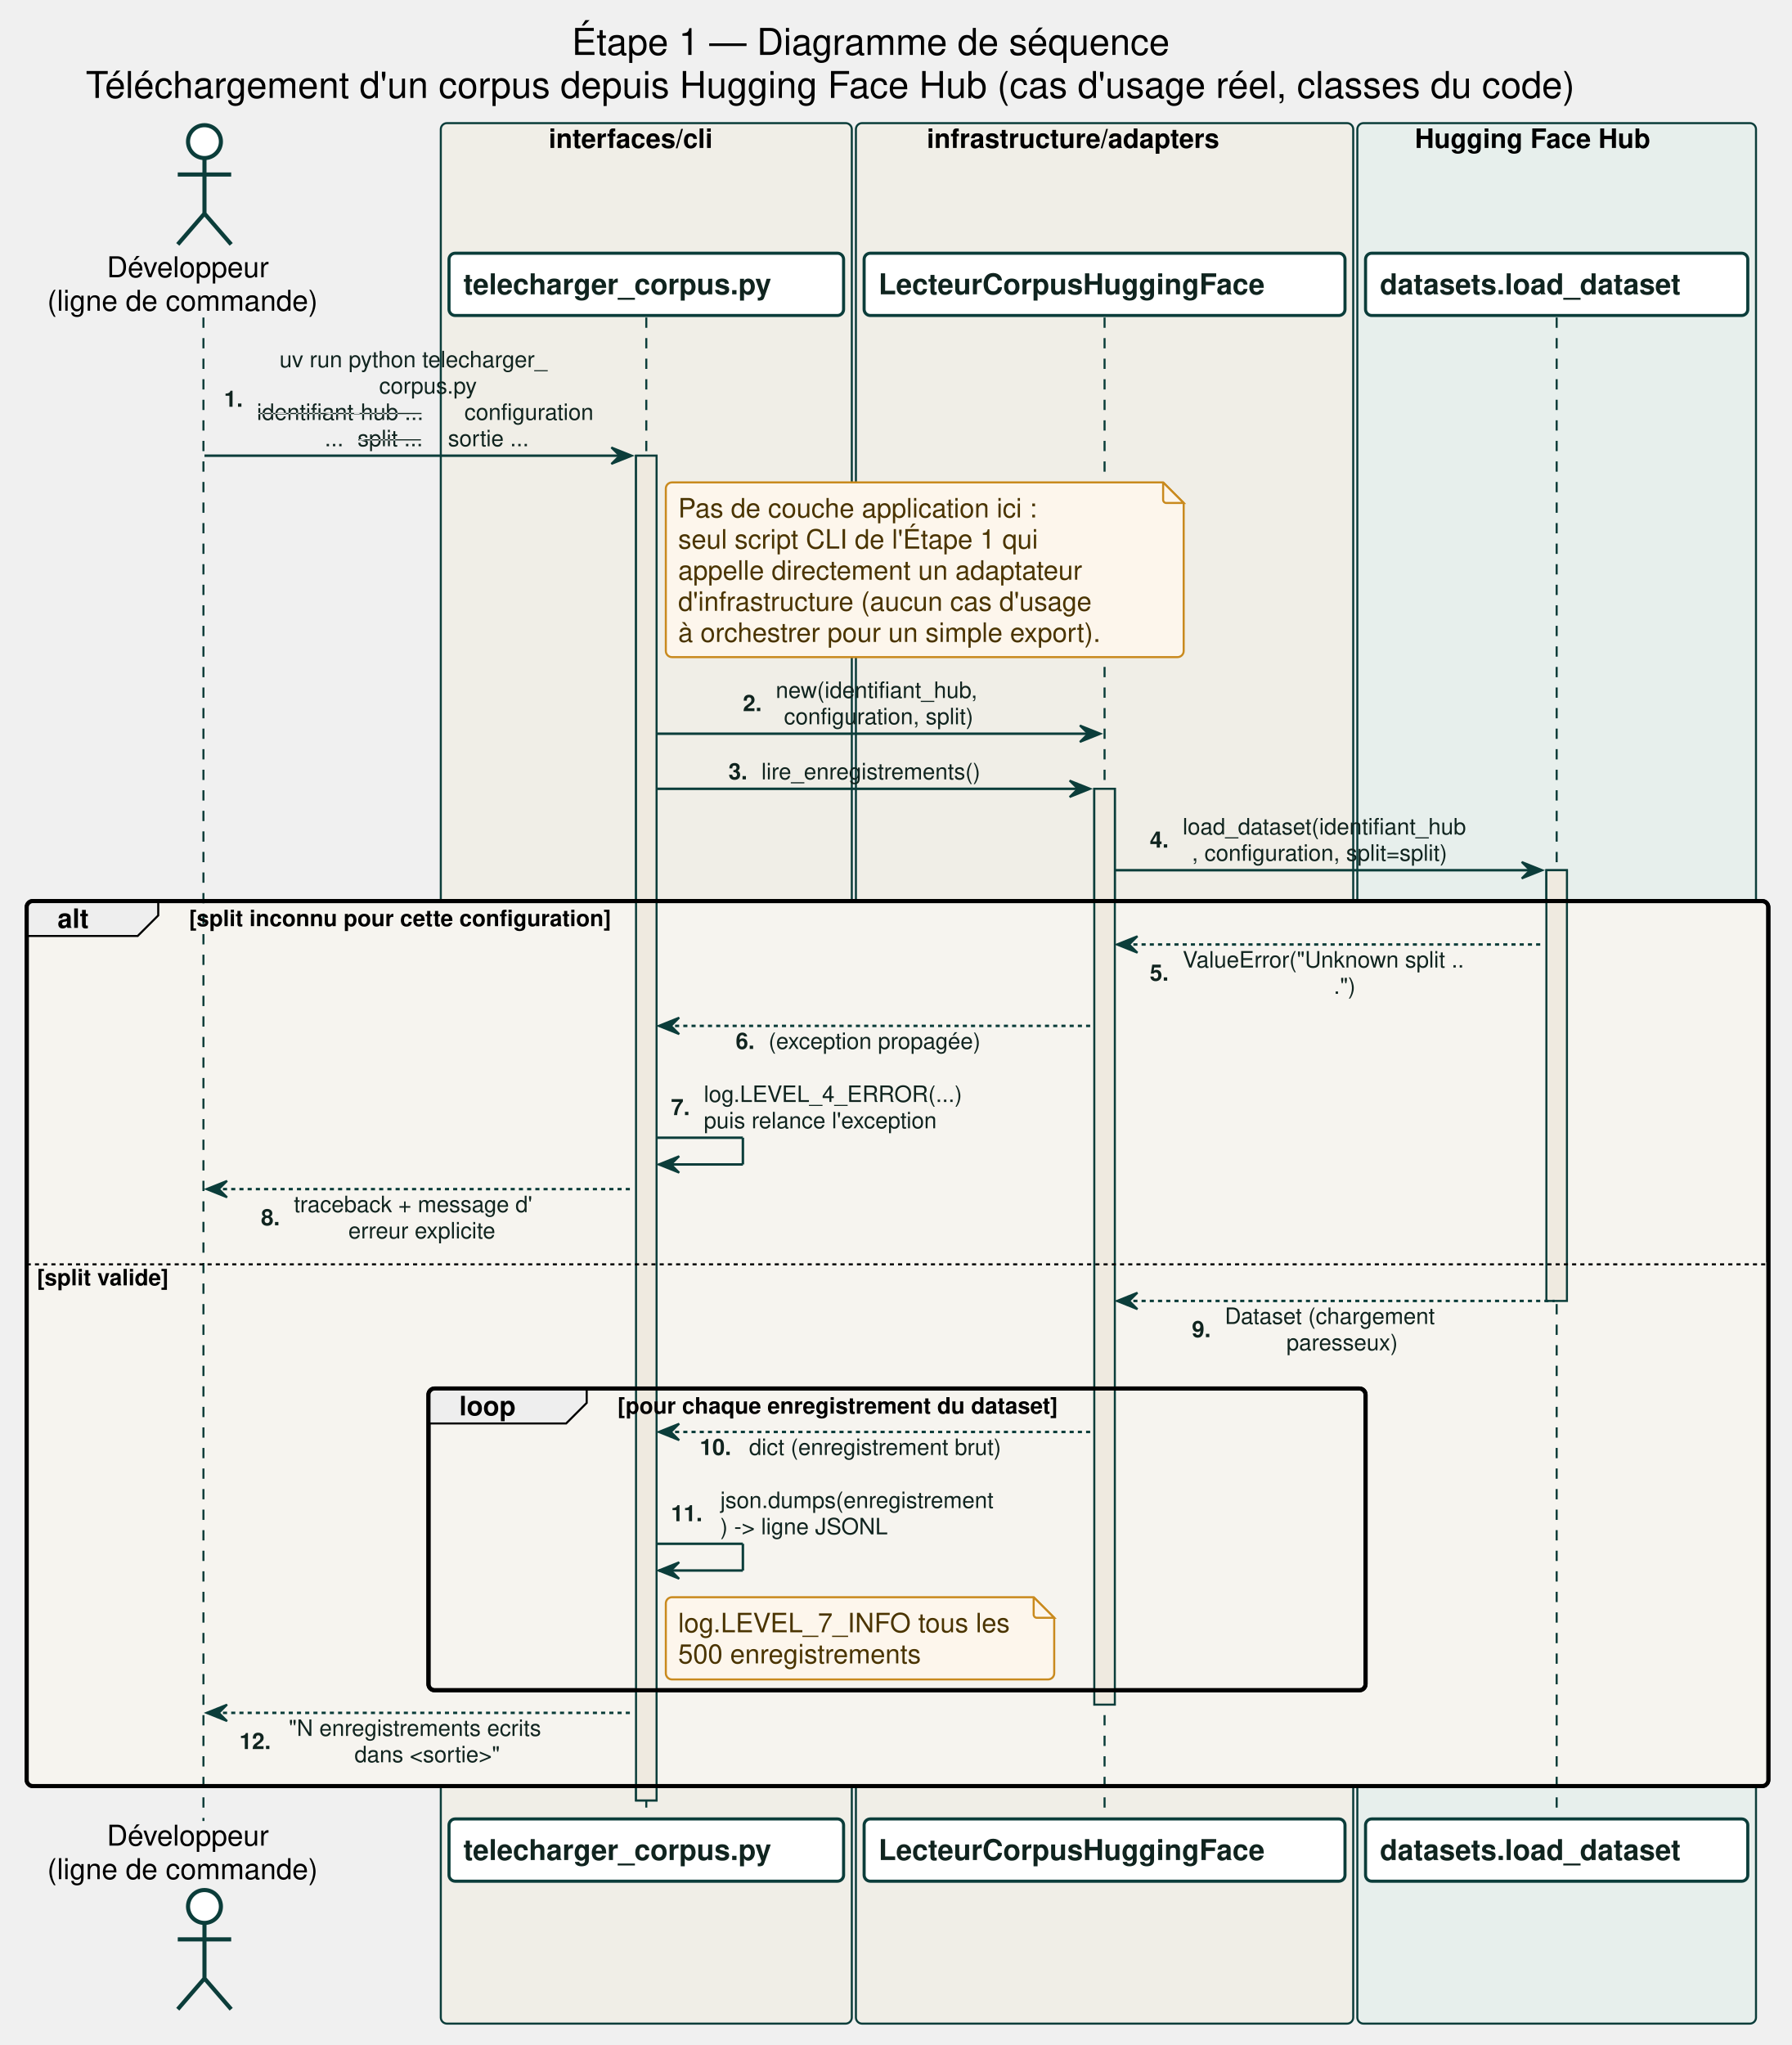
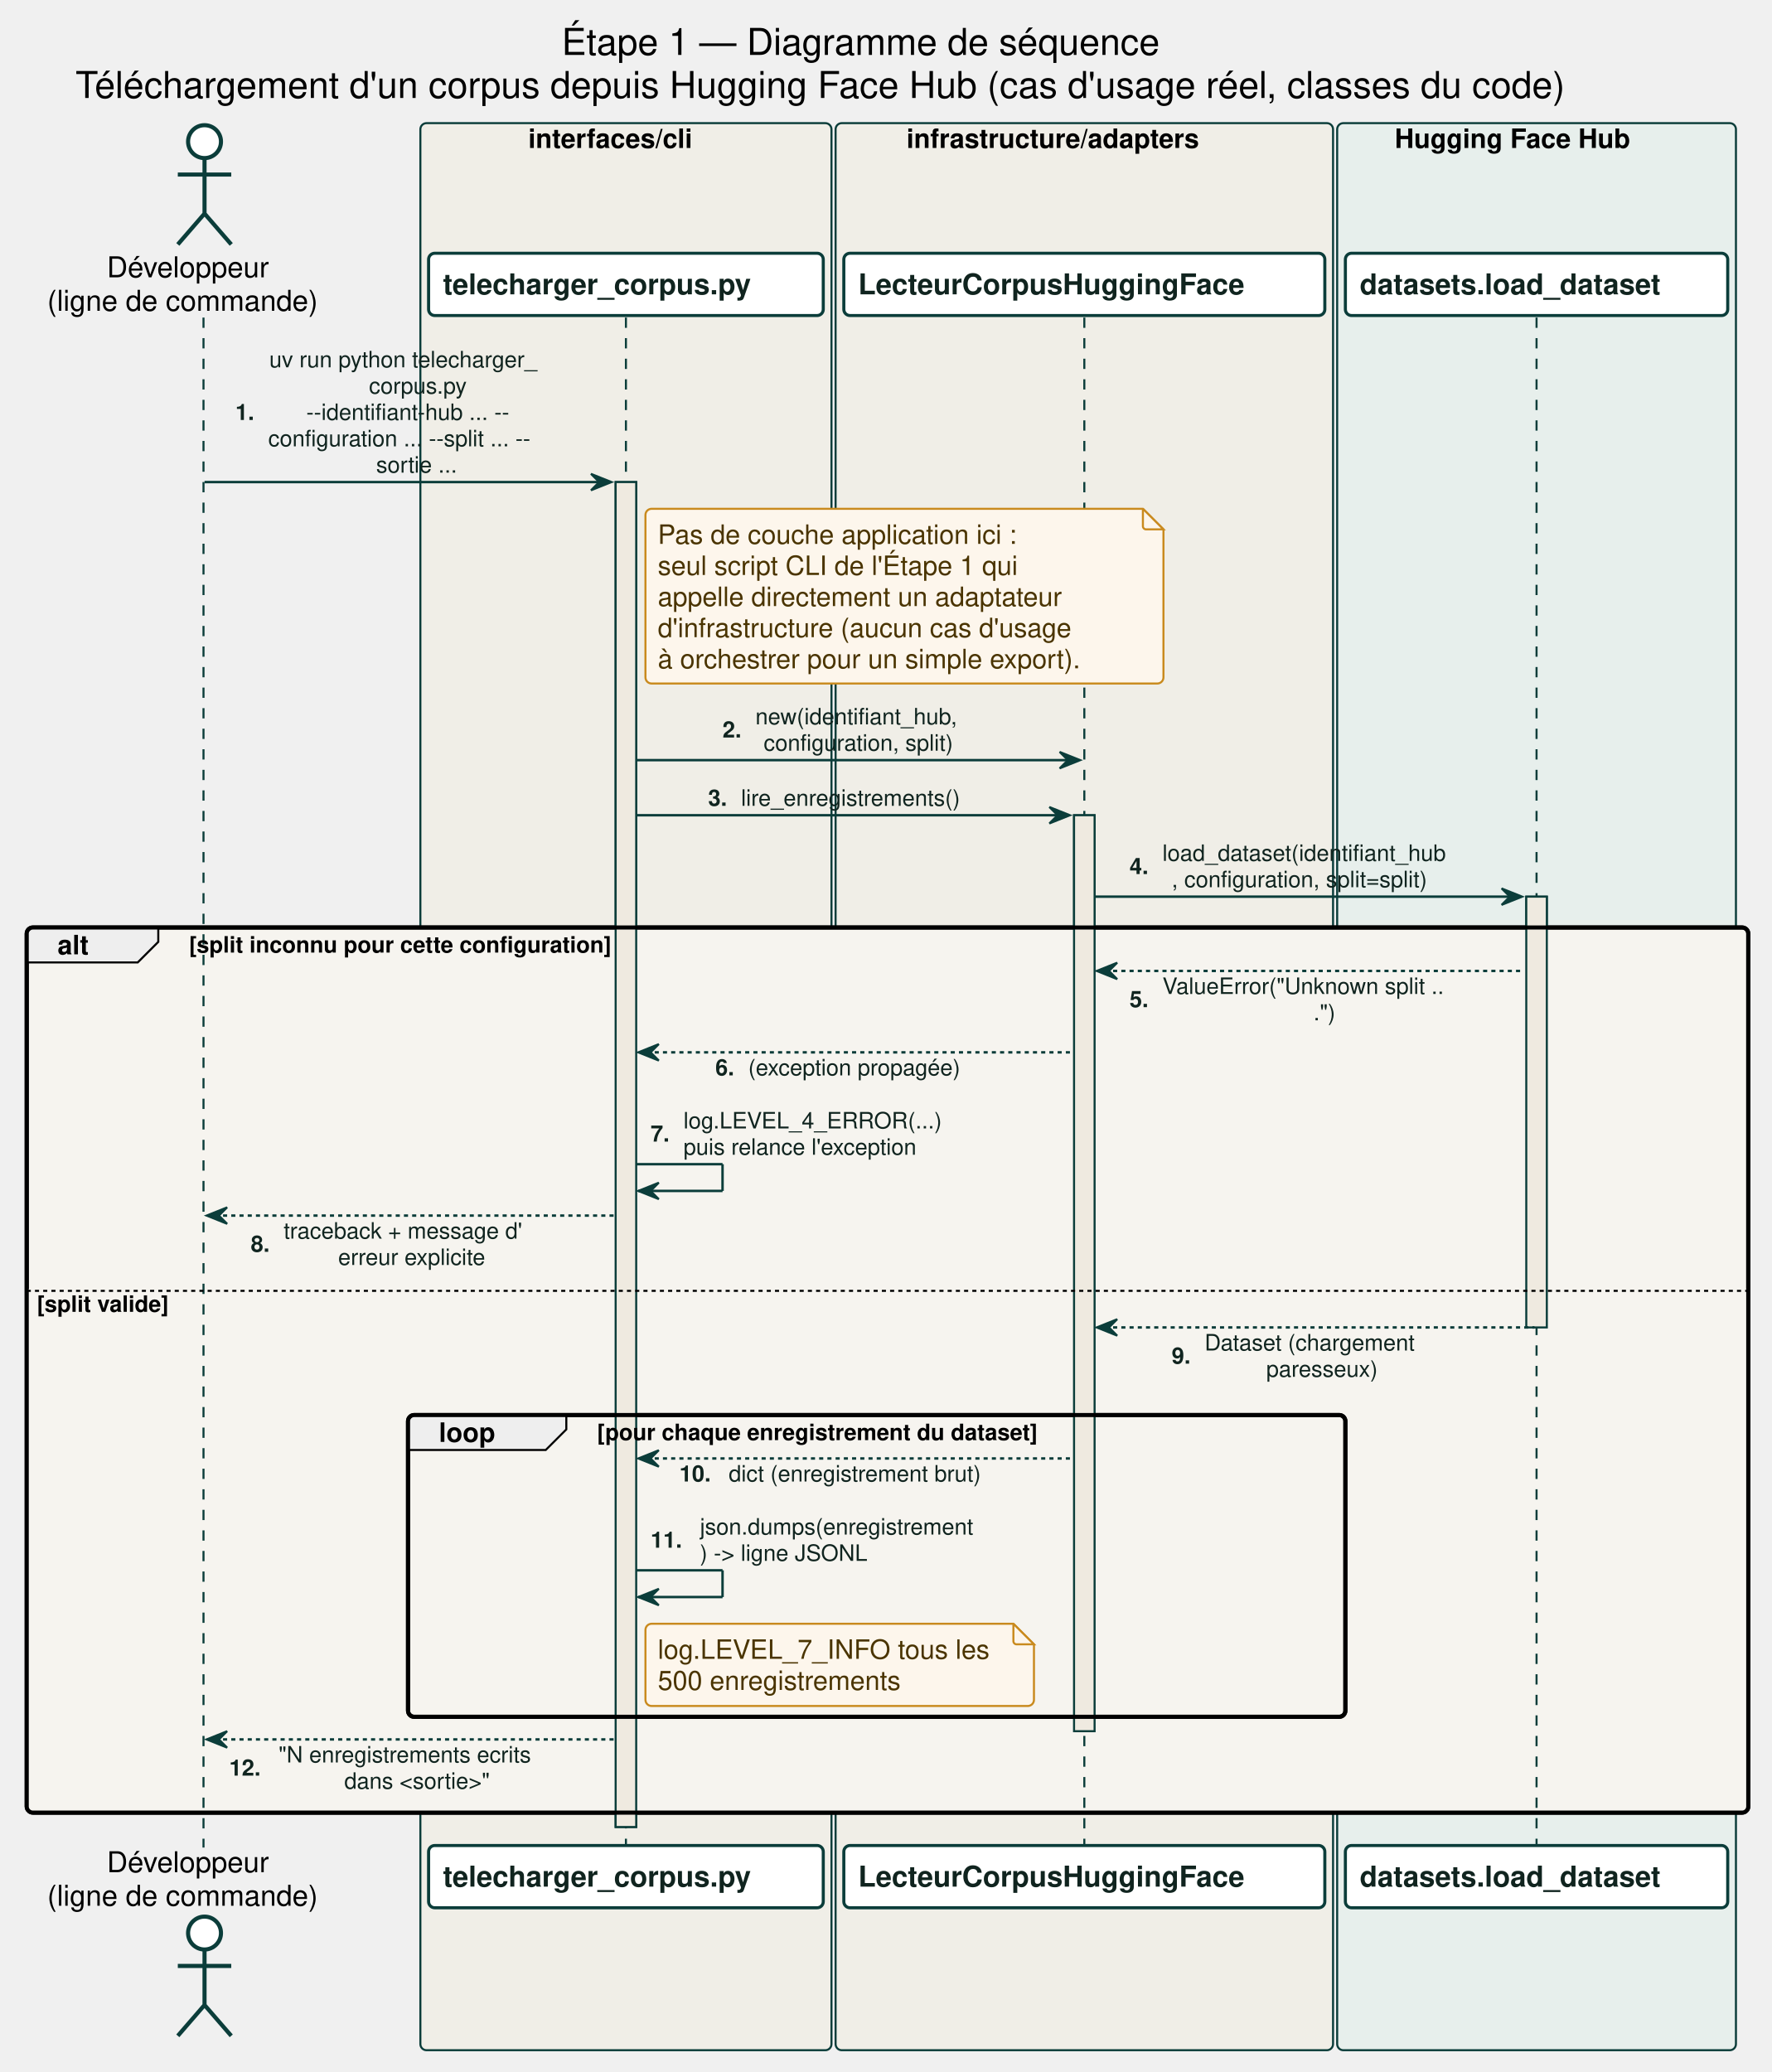
- <svg xmlns="http://www.w3.org/2000/svg" contentScriptType="application/ecmascript" contentStyleType="text/css" height="995px" preserveAspectRatio="none" style="width:872px;height:995px;background:#F6F4EF;" version="1.1" viewBox="0 0 872 995" width="872px" zoomAndPan="magnify">
+ <svg xmlns="http://www.w3.org/2000/svg" contentScriptType="application/ecmascript" contentStyleType="text/css" height="1008px" preserveAspectRatio="none" style="width:862px;height:1008px;background:#F6F4EF;" version="1.1" viewBox="0 0 862 1008" width="862px" zoomAndPan="magnify">
  <defs />
  <g>
-     <text fill="#000000" font-family="Helvetica" font-size="18" lengthAdjust="spacingAndGlyphs" textLength="317" x="278.25" y="26.708">Étape 1 — Diagramme de séquence</text>
-     <text fill="#000000" font-family="Helvetica" font-size="18" lengthAdjust="spacingAndGlyphs" textLength="790" x="41.75" y="47.661">Téléchargement d'un corpus depuis Hugging Face Hub (cas d'usage réel, classes du code)</text>
-     <rect fill="#F0EEE7" height="924.695" rx="3" ry="3" style="stroke: #0B3D3A; stroke-width: 1.0;" width="200" x="214.5" y="59.906" />
-     <text fill="#000000" font-family="Helvetica" font-size="13" font-weight="bold" lengthAdjust="spacingAndGlyphs" textLength="95" x="267" y="71.973">interfaces/cli</text>
-     <rect fill="#F0EEE7" height="924.695" rx="3" ry="3" style="stroke: #0B3D3A; stroke-width: 1.0;" width="242" x="416.5" y="59.906" />
-     <text fill="#000000" font-family="Helvetica" font-size="13" font-weight="bold" lengthAdjust="spacingAndGlyphs" textLength="173" x="451" y="71.973">infrastructure/adapters</text>
-     <rect fill="#E7EFEC" height="924.695" rx="3" ry="3" style="stroke: #0B3D3A; stroke-width: 1.0;" width="194" x="660.5" y="59.906" />
-     <text fill="#000000" font-family="Helvetica" font-size="13" font-weight="bold" lengthAdjust="spacingAndGlyphs" textLength="138" x="688.5" y="71.973">Hugging Face Hub</text>
-     <rect fill="#EFEAE0" height="654.289" style="stroke: #0B3D3A; stroke-width: 1.0;" width="10" x="309.5" y="221.719" />
-     <rect fill="#EFEAE0" height="445.602" style="stroke: #0B3D3A; stroke-width: 1.0;" width="10" x="532.5" y="383.797" />
-     <rect fill="#EFEAE0" height="209.57" style="stroke: #0B3D3A; stroke-width: 1.0;" width="10" x="752.5" y="423.406" />
-     <rect fill="#F6F4EF" height="430.602" rx="3" ry="3" style="stroke: #000000; stroke-width: 2.0;" width="847.5" x="13" y="438.406" />
-     <rect fill="#F6F4EF" height="254.836" style="stroke: none; stroke-width: 1.0;" width="847.5" x="13" y="614.172" />
-     <rect fill="#F6F4EF" height="146.812" rx="3" ry="3" style="stroke: #000000; stroke-width: 2.0;" width="456" x="208.5" y="675.586" />
-     <line style="stroke: #0B3D3A; stroke-width: 1.0; stroke-dasharray: 5.0,5.0;" x1="99" x2="99" y1="154.5" y2="886.008" />
-     <line style="stroke: #0B3D3A; stroke-width: 1.0; stroke-dasharray: 5.0,5.0;" x1="314.5" x2="314.5" y1="154.5" y2="886.008" />
-     <line style="stroke: #0B3D3A; stroke-width: 1.0; stroke-dasharray: 5.0,5.0;" x1="537.5" x2="537.5" y1="154.5" y2="886.008" />
-     <line style="stroke: #0B3D3A; stroke-width: 1.0; stroke-dasharray: 5.0,5.0;" x1="757.5" x2="757.5" y1="154.5" y2="886.008" />
+     <text fill="#000000" font-family="Helvetica" font-size="18" lengthAdjust="spacingAndGlyphs" textLength="317" x="273.25" y="26.708">Étape 1 — Diagramme de séquence</text>
+     <text fill="#000000" font-family="Helvetica" font-size="18" lengthAdjust="spacingAndGlyphs" textLength="790" x="36.75" y="47.661">Téléchargement d'un corpus depuis Hugging Face Hub (cas d'usage réel, classes du code)</text>
+     <rect fill="#F0EEE7" height="937.5" rx="3" ry="3" style="stroke: #0B3D3A; stroke-width: 1.0;" width="200" x="204.5" y="59.906" />
+     <text fill="#000000" font-family="Helvetica" font-size="13" font-weight="bold" lengthAdjust="spacingAndGlyphs" textLength="95" x="257" y="71.973">interfaces/cli</text>
+     <rect fill="#F0EEE7" height="937.5" rx="3" ry="3" style="stroke: #0B3D3A; stroke-width: 1.0;" width="242" x="406.5" y="59.906" />
+     <text fill="#000000" font-family="Helvetica" font-size="13" font-weight="bold" lengthAdjust="spacingAndGlyphs" textLength="173" x="441" y="71.973">infrastructure/adapters</text>
+     <rect fill="#E7EFEC" height="937.5" rx="3" ry="3" style="stroke: #0B3D3A; stroke-width: 1.0;" width="194" x="650.5" y="59.906" />
+     <text fill="#000000" font-family="Helvetica" font-size="13" font-weight="bold" lengthAdjust="spacingAndGlyphs" textLength="138" x="678.5" y="71.973">Hugging Face Hub</text>
+     <rect fill="#EFEAE0" height="654.289" style="stroke: #0B3D3A; stroke-width: 1.0;" width="10" x="299.5" y="234.523" />
+     <rect fill="#EFEAE0" height="445.602" style="stroke: #0B3D3A; stroke-width: 1.0;" width="10" x="522.5" y="396.602" />
+     <rect fill="#EFEAE0" height="209.57" style="stroke: #0B3D3A; stroke-width: 1.0;" width="10" x="742.5" y="436.211" />
+     <rect fill="#F6F4EF" height="430.602" rx="3" ry="3" style="stroke: #000000; stroke-width: 2.0;" width="837.5" x="13" y="451.211" />
+     <rect fill="#F6F4EF" height="254.836" style="stroke: none; stroke-width: 1.0;" width="837.5" x="13" y="626.977" />
+     <rect fill="#F6F4EF" height="146.812" rx="3" ry="3" style="stroke: #000000; stroke-width: 2.0;" width="456" x="198.5" y="688.391" />
+     <line style="stroke: #0B3D3A; stroke-width: 1.0; stroke-dasharray: 5.0,5.0;" x1="99" x2="99" y1="154.5" y2="898.812" />
+     <line style="stroke: #0B3D3A; stroke-width: 1.0; stroke-dasharray: 5.0,5.0;" x1="304.5" x2="304.5" y1="154.5" y2="898.812" />
+     <line style="stroke: #0B3D3A; stroke-width: 1.0; stroke-dasharray: 5.0,5.0;" x1="527.5" x2="527.5" y1="154.5" y2="898.812" />
+     <line style="stroke: #0B3D3A; stroke-width: 1.0; stroke-dasharray: 5.0,5.0;" x1="747.5" x2="747.5" y1="154.5" y2="898.812" />
    <text fill="#000000" font-family="Helvetica" font-size="14" lengthAdjust="spacingAndGlyphs" textLength="89" x="52" y="134.901">Développeur</text>
    <text fill="#000000" font-family="Helvetica" font-size="14" lengthAdjust="spacingAndGlyphs" textLength="147" x="23" y="151.198">(ligne de commande)</text>
    <ellipse cx="99.5" cy="68.906" fill="#FFFFFF" rx="8" ry="8" style="stroke: #0B3D3A; stroke-width: 2.0;" />
    <path d="M99.5,76.906 L99.5,103.906 M86.5,84.906 L112.5,84.906 M99.5,103.906 L86.5,118.906 M99.5,103.906 L112.5,118.906 " fill="none" style="stroke: #0B3D3A; stroke-width: 2.0;" />
-     <text fill="#000000" font-family="Helvetica" font-size="14" lengthAdjust="spacingAndGlyphs" textLength="89" x="52" y="898.003">Développeur</text>
-     <text fill="#000000" font-family="Helvetica" font-size="14" lengthAdjust="spacingAndGlyphs" textLength="147" x="23" y="914.3">(ligne de commande)</text>
-     <ellipse cx="99.5" cy="927.602" fill="#FFFFFF" rx="8" ry="8" style="stroke: #0B3D3A; stroke-width: 2.0;" />
-     <path d="M99.5,935.602 L99.5,962.602 M86.5,943.602 L112.5,943.602 M99.5,962.602 L86.5,977.602 M99.5,962.602 L112.5,977.602 " fill="none" style="stroke: #0B3D3A; stroke-width: 2.0;" />
-     <rect fill="#FFFFFF" height="30.297" rx="3" ry="3" style="stroke: #0B3D3A; stroke-width: 1.5;" width="192" x="218.5" y="123.203" />
-     <text fill="#10241F" font-family="Helvetica" font-size="14" font-weight="bold" lengthAdjust="spacingAndGlyphs" textLength="178" x="225.5" y="143.198">telecharger_corpus.py</text>
-     <rect fill="#FFFFFF" height="30.297" rx="3" ry="3" style="stroke: #0B3D3A; stroke-width: 1.5;" width="192" x="218.5" y="885.008" />
-     <text fill="#10241F" font-family="Helvetica" font-size="14" font-weight="bold" lengthAdjust="spacingAndGlyphs" textLength="178" x="225.5" y="905.003">telecharger_corpus.py</text>
-     <rect fill="#FFFFFF" height="30.297" rx="3" ry="3" style="stroke: #0B3D3A; stroke-width: 1.5;" width="234" x="420.5" y="123.203" />
-     <text fill="#10241F" font-family="Helvetica" font-size="14" font-weight="bold" lengthAdjust="spacingAndGlyphs" textLength="220" x="427.5" y="143.198">LecteurCorpusHuggingFace</text>
-     <rect fill="#FFFFFF" height="30.297" rx="3" ry="3" style="stroke: #0B3D3A; stroke-width: 1.5;" width="234" x="420.5" y="885.008" />
-     <text fill="#10241F" font-family="Helvetica" font-size="14" font-weight="bold" lengthAdjust="spacingAndGlyphs" textLength="220" x="427.5" y="905.003">LecteurCorpusHuggingFace</text>
-     <rect fill="#FFFFFF" height="30.297" rx="3" ry="3" style="stroke: #0B3D3A; stroke-width: 1.5;" width="186" x="664.5" y="123.203" />
-     <text fill="#10241F" font-family="Helvetica" font-size="14" font-weight="bold" lengthAdjust="spacingAndGlyphs" textLength="172" x="671.5" y="143.198">datasets.load_dataset</text>
-     <rect fill="#FFFFFF" height="30.297" rx="3" ry="3" style="stroke: #0B3D3A; stroke-width: 1.5;" width="186" x="664.5" y="885.008" />
-     <text fill="#10241F" font-family="Helvetica" font-size="14" font-weight="bold" lengthAdjust="spacingAndGlyphs" textLength="172" x="671.5" y="905.003">datasets.load_dataset</text>
-     <rect fill="#EFEAE0" height="654.289" style="stroke: #0B3D3A; stroke-width: 1.0;" width="10" x="309.5" y="221.719" />
-     <rect fill="#EFEAE0" height="445.602" style="stroke: #0B3D3A; stroke-width: 1.0;" width="10" x="532.5" y="383.797" />
-     <rect fill="#EFEAE0" height="209.57" style="stroke: #0B3D3A; stroke-width: 1.0;" width="10" x="752.5" y="423.406" />
-     <polygon fill="#0B3D3A" points="297.5,217.719,307.5,221.719,297.5,225.719,301.5,221.719" style="stroke: #0B3D3A; stroke-width: 1.0;" />
-     <line style="stroke: #0B3D3A; stroke-width: 1.2;" x1="99.5" x2="303.5" y1="221.719" y2="221.719" />
-     <text fill="#10241F" font-family="Helvetica" font-size="11" font-weight="bold" lengthAdjust="spacingAndGlyphs" textLength="12" x="109" y="197.917">1.</text>
-     <text fill="#10241F" font-family="Helvetica" font-size="11" lengthAdjust="spacingAndGlyphs" textLength="153" x="136" y="178.71">uv run python telecharger_</text>
-     <text fill="#10241F" font-family="Helvetica" font-size="11" lengthAdjust="spacingAndGlyphs" textLength="56" x="184.5" y="191.515">corpus.py</text>
-     <text fill="#10241F" font-family="Helvetica" font-size="11" lengthAdjust="spacingAndGlyphs" text-decoration="line-through" textLength="97" x="125" y="204.32">identifiant-hub ...</text>
-     <text fill="#10241F" font-family="Helvetica" font-size="11" lengthAdjust="spacingAndGlyphs" textLength="74" x="226" y="204.32">configuration</text>
-     <text fill="#10241F" font-family="Helvetica" font-size="11" lengthAdjust="spacingAndGlyphs" textLength="12" x="158" y="217.125">...</text>
-     <text fill="#10241F" font-family="Helvetica" font-size="11" lengthAdjust="spacingAndGlyphs" text-decoration="line-through" textLength="40" x="174" y="217.125">split ...</text>
-     <text fill="#10241F" font-family="Helvetica" font-size="11" lengthAdjust="spacingAndGlyphs" textLength="49" x="218" y="217.125">sortie ...</text>
-     <path d="M324,237.719 L324,316.719 A3,3 0 0 0 327,319.719 L573,319.719 A3,3 0 0 0 576,316.719 L576,244.719 L566,234.719 L327,234.719 A3,3 0 0 0 324,237.719 " fill="#FDF6EC" style="stroke: #C98A1E; stroke-width: 1.0;" />
-     <path d="M566,234.719 L566,243.219 A1.5,1.5 0 0 0 567.5,244.719 L576,244.719 L566,234.719 " fill="#FDF6EC" style="stroke: #C98A1E; stroke-width: 1.0;" />
-     <text fill="#4A3400" font-family="Helvetica" font-size="13" lengthAdjust="spacingAndGlyphs" textLength="191" x="330" y="251.786">Pas de couche application ici :</text>
-     <text fill="#4A3400" font-family="Helvetica" font-size="13" lengthAdjust="spacingAndGlyphs" textLength="190" x="330" y="266.918">seul script CLI de l'Étape 1 qui</text>
-     <text fill="#4A3400" font-family="Helvetica" font-size="13" lengthAdjust="spacingAndGlyphs" textLength="223" x="330" y="282.051">appelle directement un adaptateur</text>
-     <text fill="#4A3400" font-family="Helvetica" font-size="13" lengthAdjust="spacingAndGlyphs" textLength="225" x="330" y="297.184">d'infrastructure (aucun cas d'usage</text>
-     <text fill="#4A3400" font-family="Helvetica" font-size="13" lengthAdjust="spacingAndGlyphs" textLength="231" x="330" y="312.317">à orchestrer pour un simple export).</text>
-     <polygon fill="#0B3D3A" points="525.5,352.992,535.5,356.992,525.5,360.992,529.5,356.992" style="stroke: #0B3D3A; stroke-width: 1.0;" />
-     <line style="stroke: #0B3D3A; stroke-width: 1.2;" x1="319.5" x2="531.5" y1="356.992" y2="356.992" />
-     <text fill="#10241F" font-family="Helvetica" font-size="11" font-weight="bold" lengthAdjust="spacingAndGlyphs" textLength="12" x="361.5" y="345.996">2.</text>
-     <text fill="#10241F" font-family="Helvetica" font-size="11" lengthAdjust="spacingAndGlyphs" textLength="114" x="377.5" y="339.593">new(identifiant_hub,</text>
-     <text fill="#10241F" font-family="Helvetica" font-size="11" lengthAdjust="spacingAndGlyphs" textLength="110" x="381.5" y="352.398">configuration, split)</text>
-     <polygon fill="#0B3D3A" points="520.5,379.797,530.5,383.797,520.5,387.797,524.5,383.797" style="stroke: #0B3D3A; stroke-width: 1.0;" />
-     <line style="stroke: #0B3D3A; stroke-width: 1.2;" x1="319.5" x2="526.5" y1="383.797" y2="383.797" />
-     <text fill="#10241F" font-family="Helvetica" font-size="11" font-weight="bold" lengthAdjust="spacingAndGlyphs" textLength="12" x="354.5" y="379.203">3.</text>
-     <text fill="#10241F" font-family="Helvetica" font-size="11" lengthAdjust="spacingAndGlyphs" textLength="127" x="370.5" y="379.203">lire_enregistrements()</text>
-     <polygon fill="#0B3D3A" points="740.5,419.406,750.5,423.406,740.5,427.406,744.5,423.406" style="stroke: #0B3D3A; stroke-width: 1.0;" />
-     <line style="stroke: #0B3D3A; stroke-width: 1.2;" x1="542.5" x2="746.5" y1="423.406" y2="423.406" />
-     <text fill="#10241F" font-family="Helvetica" font-size="11" font-weight="bold" lengthAdjust="spacingAndGlyphs" textLength="12" x="559.5" y="412.41">4.</text>
-     <text fill="#10241F" font-family="Helvetica" font-size="11" lengthAdjust="spacingAndGlyphs" textLength="160" x="575.5" y="406.007">load_dataset(identifiant_hub</text>
-     <text fill="#10241F" font-family="Helvetica" font-size="11" lengthAdjust="spacingAndGlyphs" textLength="151" x="580" y="418.812">, configuration, split=split)</text>
-     <path d="M16,438.406 L77,438.406 L77,445.406 L67,455.406 L13,455.406 L13,441.406 " fill="#EEEEEE" style="stroke: #000000; stroke-width: 1.0;" />
-     <rect fill="none" height="430.602" rx="3" ry="3" style="stroke: #000000; stroke-width: 2.0;" width="847.5" x="13" y="438.406" />
-     <text fill="#000000" font-family="Helvetica" font-size="13" font-weight="bold" lengthAdjust="spacingAndGlyphs" textLength="19" x="28" y="451.473">alt</text>
-     <text fill="#000000" font-family="Helvetica" font-size="11" font-weight="bold" lengthAdjust="spacingAndGlyphs" textLength="253" x="92" y="450.617">[split inconnu pour cette configuration]</text>
-     <polygon fill="#0B3D3A" points="553.5,455.539,543.5,459.539,553.5,463.539,549.5,459.539" style="stroke: #0B3D3A; stroke-width: 1.0;" />
-     <line style="stroke: #0B3D3A; stroke-width: 1.2; stroke-dasharray: 2.0,2.0;" x1="547.5" x2="751.5" y1="459.539" y2="459.539" />
-     <text fill="#10241F" font-family="Helvetica" font-size="11" font-weight="bold" lengthAdjust="spacingAndGlyphs" textLength="12" x="559.5" y="477.152">5.</text>
-     <text fill="#10241F" font-family="Helvetica" font-size="11" lengthAdjust="spacingAndGlyphs" textLength="160" x="575.5" y="470.75">ValueError("Unknown split ..</text>
-     <text fill="#10241F" font-family="Helvetica" font-size="11" lengthAdjust="spacingAndGlyphs" textLength="13" x="649" y="483.554">.")</text>
-     <polygon fill="#0B3D3A" points="330.5,495.148,320.5,499.148,330.5,503.148,326.5,499.148" style="stroke: #0B3D3A; stroke-width: 1.0;" />
-     <line style="stroke: #0B3D3A; stroke-width: 1.2; stroke-dasharray: 2.0,2.0;" x1="324.5" x2="531.5" y1="499.148" y2="499.148" />
-     <text fill="#10241F" font-family="Helvetica" font-size="11" font-weight="bold" lengthAdjust="spacingAndGlyphs" textLength="12" x="358" y="510.359">6.</text>
-     <text fill="#10241F" font-family="Helvetica" font-size="11" lengthAdjust="spacingAndGlyphs" textLength="120" x="374" y="510.359">(exception propagée)</text>
-     <line style="stroke: #0B3D3A; stroke-width: 1.2;" x1="319.5" x2="361.5" y1="553.562" y2="553.562" />
-     <line style="stroke: #0B3D3A; stroke-width: 1.2;" x1="361.5" x2="361.5" y1="553.562" y2="566.562" />
-     <line style="stroke: #0B3D3A; stroke-width: 1.2;" x1="320.5" x2="361.5" y1="566.562" y2="566.562" />
-     <polygon fill="#0B3D3A" points="330.5,562.562,320.5,566.562,330.5,570.562,326.5,566.562" style="stroke: #0B3D3A; stroke-width: 1.0;" />
-     <text fill="#10241F" font-family="Helvetica" font-size="11" font-weight="bold" lengthAdjust="spacingAndGlyphs" textLength="12" x="326.5" y="542.566">7.</text>
-     <text fill="#10241F" font-family="Helvetica" font-size="11" lengthAdjust="spacingAndGlyphs" textLength="130" x="342.5" y="536.164">log.LEVEL_4_ERROR(...)</text>
-     <text fill="#10241F" font-family="Helvetica" font-size="11" lengthAdjust="spacingAndGlyphs" textLength="134" x="342.5" y="548.968">puis relance l'exception</text>
-     <polygon fill="#0B3D3A" points="110.5,574.562,100.5,578.562,110.5,582.562,106.5,578.562" style="stroke: #0B3D3A; stroke-width: 1.0;" />
-     <line style="stroke: #0B3D3A; stroke-width: 1.2; stroke-dasharray: 2.0,2.0;" x1="104.5" x2="308.5" y1="578.562" y2="578.562" />
-     <text fill="#10241F" font-family="Helvetica" font-size="11" font-weight="bold" lengthAdjust="spacingAndGlyphs" textLength="12" x="127" y="596.175">8.</text>
-     <text fill="#10241F" font-family="Helvetica" font-size="11" lengthAdjust="spacingAndGlyphs" textLength="139" x="143" y="589.773">traceback + message d'</text>
-     <text fill="#10241F" font-family="Helvetica" font-size="11" lengthAdjust="spacingAndGlyphs" textLength="86" x="169.5" y="602.578">erreur explicite</text>
-     <line style="stroke: #000000; stroke-width: 1.0; stroke-dasharray: 2.0,2.0;" x1="13" x2="860.5" y1="615.172" y2="615.172" />
-     <text fill="#000000" font-family="Helvetica" font-size="11" font-weight="bold" lengthAdjust="spacingAndGlyphs" textLength="81" x="18" y="625.382">[split valide]</text>
-     <polygon fill="#0B3D3A" points="553.5,628.977,543.5,632.977,553.5,636.977,549.5,632.977" style="stroke: #0B3D3A; stroke-width: 1.0;" />
-     <line style="stroke: #0B3D3A; stroke-width: 1.2; stroke-dasharray: 2.0,2.0;" x1="547.5" x2="756.5" y1="632.977" y2="632.977" />
-     <text fill="#10241F" font-family="Helvetica" font-size="11" font-weight="bold" lengthAdjust="spacingAndGlyphs" textLength="12" x="580" y="650.589">9.</text>
-     <text fill="#10241F" font-family="Helvetica" font-size="11" lengthAdjust="spacingAndGlyphs" textLength="120" x="596" y="644.187">Dataset (chargement</text>
-     <text fill="#10241F" font-family="Helvetica" font-size="11" lengthAdjust="spacingAndGlyphs" textLength="64" x="626" y="656.992">paresseux)</text>
-     <path d="M211.5,675.586 L285.5,675.586 L285.5,682.586 L275.5,692.586 L208.5,692.586 L208.5,678.586 " fill="#EEEEEE" style="stroke: #000000; stroke-width: 1.0;" />
-     <rect fill="none" height="146.812" rx="3" ry="3" style="stroke: #000000; stroke-width: 2.0;" width="456" x="208.5" y="675.586" />
-     <text fill="#000000" font-family="Helvetica" font-size="13" font-weight="bold" lengthAdjust="spacingAndGlyphs" textLength="32" x="223.5" y="688.653">loop</text>
-     <text fill="#000000" font-family="Helvetica" font-size="11" font-weight="bold" lengthAdjust="spacingAndGlyphs" textLength="265" x="300.5" y="687.796">[pour chaque enregistrement du dataset]</text>
-     <polygon fill="#0B3D3A" points="330.5,692.719,320.5,696.719,330.5,700.719,326.5,696.719" style="stroke: #0B3D3A; stroke-width: 1.0;" />
-     <line style="stroke: #0B3D3A; stroke-width: 1.2; stroke-dasharray: 2.0,2.0;" x1="324.5" x2="531.5" y1="696.719" y2="696.719" />
-     <text fill="#10241F" font-family="Helvetica" font-size="11" font-weight="bold" lengthAdjust="spacingAndGlyphs" textLength="20" x="340.5" y="707.929">10.</text>
-     <text fill="#10241F" font-family="Helvetica" font-size="11" lengthAdjust="spacingAndGlyphs" textLength="147" x="364.5" y="707.929">dict (enregistrement brut)</text>
-     <line style="stroke: #0B3D3A; stroke-width: 1.2;" x1="319.5" x2="361.5" y1="751.133" y2="751.133" />
-     <line style="stroke: #0B3D3A; stroke-width: 1.2;" x1="361.5" x2="361.5" y1="751.133" y2="764.133" />
-     <line style="stroke: #0B3D3A; stroke-width: 1.2;" x1="320.5" x2="361.5" y1="764.133" y2="764.133" />
-     <polygon fill="#0B3D3A" points="330.5,760.133,320.5,764.133,330.5,768.133,326.5,764.133" style="stroke: #0B3D3A; stroke-width: 1.0;" />
-     <text fill="#10241F" font-family="Helvetica" font-size="11" font-weight="bold" lengthAdjust="spacingAndGlyphs" textLength="20" x="326.5" y="740.136">11.</text>
-     <text fill="#10241F" font-family="Helvetica" font-size="11" lengthAdjust="spacingAndGlyphs" textLength="159" x="350.5" y="733.734">json.dumps(enregistrement</text>
-     <text fill="#10241F" font-family="Helvetica" font-size="11" lengthAdjust="spacingAndGlyphs" textLength="90" x="350.5" y="746.539">) -&gt; ligne JSONL</text>
-     <path d="M324,780.133 L324,814.133 A3,3 0 0 0 327,817.133 L510,817.133 A3,3 0 0 0 513,814.133 L513,787.133 L503,777.133 L327,777.133 A3,3 0 0 0 324,780.133 " fill="#FDF6EC" style="stroke: #C98A1E; stroke-width: 1.0;" />
-     <path d="M503,777.133 L503,785.633 A1.5,1.5 0 0 0 504.5,787.133 L513,787.133 L503,777.133 " fill="#FDF6EC" style="stroke: #C98A1E; stroke-width: 1.0;" />
-     <text fill="#4A3400" font-family="Helvetica" font-size="13" lengthAdjust="spacingAndGlyphs" textLength="168" x="330" y="794.2">log.LEVEL_7_INFO tous les</text>
-     <text fill="#4A3400" font-family="Helvetica" font-size="13" lengthAdjust="spacingAndGlyphs" textLength="134" x="330" y="809.332">500 enregistrements</text>
-     <polygon fill="#0B3D3A" points="110.5,829.398,100.5,833.398,110.5,837.398,106.5,833.398" style="stroke: #0B3D3A; stroke-width: 1.0;" />
-     <line style="stroke: #0B3D3A; stroke-width: 1.2; stroke-dasharray: 2.0,2.0;" x1="104.5" x2="308.5" y1="833.398" y2="833.398" />
-     <text fill="#10241F" font-family="Helvetica" font-size="11" font-weight="bold" lengthAdjust="spacingAndGlyphs" textLength="20" x="116.5" y="851.011">12.</text>
-     <text fill="#10241F" font-family="Helvetica" font-size="11" lengthAdjust="spacingAndGlyphs" textLength="148" x="140.5" y="844.609">"N enregistrements ecrits</text>
-     <text fill="#10241F" font-family="Helvetica" font-size="11" lengthAdjust="spacingAndGlyphs" textLength="88" x="172.5" y="857.414">dans &lt;sortie&gt;"</text>
+     <text fill="#000000" font-family="Helvetica" font-size="14" lengthAdjust="spacingAndGlyphs" textLength="89" x="52" y="910.808">Développeur</text>
+     <text fill="#000000" font-family="Helvetica" font-size="14" lengthAdjust="spacingAndGlyphs" textLength="147" x="23" y="927.105">(ligne de commande)</text>
+     <ellipse cx="99.5" cy="940.406" fill="#FFFFFF" rx="8" ry="8" style="stroke: #0B3D3A; stroke-width: 2.0;" />
+     <path d="M99.5,948.406 L99.5,975.406 M86.5,956.406 L112.5,956.406 M99.5,975.406 L86.5,990.406 M99.5,975.406 L112.5,990.406 " fill="none" style="stroke: #0B3D3A; stroke-width: 2.0;" />
+     <rect fill="#FFFFFF" height="30.297" rx="3" ry="3" style="stroke: #0B3D3A; stroke-width: 1.5;" width="192" x="208.5" y="123.203" />
+     <text fill="#10241F" font-family="Helvetica" font-size="14" font-weight="bold" lengthAdjust="spacingAndGlyphs" textLength="178" x="215.5" y="143.198">telecharger_corpus.py</text>
+     <rect fill="#FFFFFF" height="30.297" rx="3" ry="3" style="stroke: #0B3D3A; stroke-width: 1.5;" width="192" x="208.5" y="897.812" />
+     <text fill="#10241F" font-family="Helvetica" font-size="14" font-weight="bold" lengthAdjust="spacingAndGlyphs" textLength="178" x="215.5" y="917.808">telecharger_corpus.py</text>
+     <rect fill="#FFFFFF" height="30.297" rx="3" ry="3" style="stroke: #0B3D3A; stroke-width: 1.5;" width="234" x="410.5" y="123.203" />
+     <text fill="#10241F" font-family="Helvetica" font-size="14" font-weight="bold" lengthAdjust="spacingAndGlyphs" textLength="220" x="417.5" y="143.198">LecteurCorpusHuggingFace</text>
+     <rect fill="#FFFFFF" height="30.297" rx="3" ry="3" style="stroke: #0B3D3A; stroke-width: 1.5;" width="234" x="410.5" y="897.812" />
+     <text fill="#10241F" font-family="Helvetica" font-size="14" font-weight="bold" lengthAdjust="spacingAndGlyphs" textLength="220" x="417.5" y="917.808">LecteurCorpusHuggingFace</text>
+     <rect fill="#FFFFFF" height="30.297" rx="3" ry="3" style="stroke: #0B3D3A; stroke-width: 1.5;" width="186" x="654.5" y="123.203" />
+     <text fill="#10241F" font-family="Helvetica" font-size="14" font-weight="bold" lengthAdjust="spacingAndGlyphs" textLength="172" x="661.5" y="143.198">datasets.load_dataset</text>
+     <rect fill="#FFFFFF" height="30.297" rx="3" ry="3" style="stroke: #0B3D3A; stroke-width: 1.5;" width="186" x="654.5" y="897.812" />
+     <text fill="#10241F" font-family="Helvetica" font-size="14" font-weight="bold" lengthAdjust="spacingAndGlyphs" textLength="172" x="661.5" y="917.808">datasets.load_dataset</text>
+     <rect fill="#EFEAE0" height="654.289" style="stroke: #0B3D3A; stroke-width: 1.0;" width="10" x="299.5" y="234.523" />
+     <rect fill="#EFEAE0" height="445.602" style="stroke: #0B3D3A; stroke-width: 1.0;" width="10" x="522.5" y="396.602" />
+     <rect fill="#EFEAE0" height="209.57" style="stroke: #0B3D3A; stroke-width: 1.0;" width="10" x="742.5" y="436.211" />
+     <polygon fill="#0B3D3A" points="287.5,230.523,297.5,234.523,287.5,238.523,291.5,234.523" style="stroke: #0B3D3A; stroke-width: 1.0;" />
+     <line style="stroke: #0B3D3A; stroke-width: 1.2;" x1="99.5" x2="293.5" y1="234.523" y2="234.523" />
+     <text fill="#10241F" font-family="Helvetica" font-size="11" font-weight="bold" lengthAdjust="spacingAndGlyphs" textLength="12" x="114.5" y="204.32">1.</text>
+     <text fill="#10241F" font-family="Helvetica" font-size="11" lengthAdjust="spacingAndGlyphs" textLength="153" x="131" y="178.71">uv run python telecharger_</text>
+     <text fill="#10241F" font-family="Helvetica" font-size="11" lengthAdjust="spacingAndGlyphs" textLength="56" x="179.5" y="191.515">corpus.py</text>
+     <text fill="#10241F" font-family="Helvetica" font-size="11" lengthAdjust="spacingAndGlyphs" textLength="117" x="149" y="204.32">--identifiant-hub ... --</text>
+     <text fill="#10241F" font-family="Helvetica" font-size="11" lengthAdjust="spacingAndGlyphs" textLength="154" x="130.5" y="217.125">configuration ... --split ... --</text>
+     <text fill="#10241F" font-family="Helvetica" font-size="11" lengthAdjust="spacingAndGlyphs" textLength="49" x="183" y="229.929">sortie ...</text>
+     <path d="M314,250.523 L314,329.523 A3,3 0 0 0 317,332.523 L563,332.523 A3,3 0 0 0 566,329.523 L566,257.523 L556,247.523 L317,247.523 A3,3 0 0 0 314,250.523 " fill="#FDF6EC" style="stroke: #C98A1E; stroke-width: 1.0;" />
+     <path d="M556,247.523 L556,256.023 A1.5,1.5 0 0 0 557.5,257.523 L566,257.523 L556,247.523 " fill="#FDF6EC" style="stroke: #C98A1E; stroke-width: 1.0;" />
+     <text fill="#4A3400" font-family="Helvetica" font-size="13" lengthAdjust="spacingAndGlyphs" textLength="191" x="320" y="264.59">Pas de couche application ici :</text>
+     <text fill="#4A3400" font-family="Helvetica" font-size="13" lengthAdjust="spacingAndGlyphs" textLength="190" x="320" y="279.723">seul script CLI de l'Étape 1 qui</text>
+     <text fill="#4A3400" font-family="Helvetica" font-size="13" lengthAdjust="spacingAndGlyphs" textLength="223" x="320" y="294.856">appelle directement un adaptateur</text>
+     <text fill="#4A3400" font-family="Helvetica" font-size="13" lengthAdjust="spacingAndGlyphs" textLength="225" x="320" y="309.989">d'infrastructure (aucun cas d'usage</text>
+     <text fill="#4A3400" font-family="Helvetica" font-size="13" lengthAdjust="spacingAndGlyphs" textLength="231" x="320" y="325.122">à orchestrer pour un simple export).</text>
+     <polygon fill="#0B3D3A" points="515.5,365.797,525.5,369.797,515.5,373.797,519.5,369.797" style="stroke: #0B3D3A; stroke-width: 1.0;" />
+     <line style="stroke: #0B3D3A; stroke-width: 1.2;" x1="309.5" x2="521.5" y1="369.797" y2="369.797" />
+     <text fill="#10241F" font-family="Helvetica" font-size="11" font-weight="bold" lengthAdjust="spacingAndGlyphs" textLength="12" x="351.5" y="358.8">2.</text>
+     <text fill="#10241F" font-family="Helvetica" font-size="11" lengthAdjust="spacingAndGlyphs" textLength="114" x="367.5" y="352.398">new(identifiant_hub,</text>
+     <text fill="#10241F" font-family="Helvetica" font-size="11" lengthAdjust="spacingAndGlyphs" textLength="110" x="371.5" y="365.203">configuration, split)</text>
+     <polygon fill="#0B3D3A" points="510.5,392.602,520.5,396.602,510.5,400.602,514.5,396.602" style="stroke: #0B3D3A; stroke-width: 1.0;" />
+     <line style="stroke: #0B3D3A; stroke-width: 1.2;" x1="309.5" x2="516.5" y1="396.602" y2="396.602" />
+     <text fill="#10241F" font-family="Helvetica" font-size="11" font-weight="bold" lengthAdjust="spacingAndGlyphs" textLength="12" x="344.5" y="392.007">3.</text>
+     <text fill="#10241F" font-family="Helvetica" font-size="11" lengthAdjust="spacingAndGlyphs" textLength="127" x="360.5" y="392.007">lire_enregistrements()</text>
+     <polygon fill="#0B3D3A" points="730.5,432.211,740.5,436.211,730.5,440.211,734.5,436.211" style="stroke: #0B3D3A; stroke-width: 1.0;" />
+     <line style="stroke: #0B3D3A; stroke-width: 1.2;" x1="532.5" x2="736.5" y1="436.211" y2="436.211" />
+     <text fill="#10241F" font-family="Helvetica" font-size="11" font-weight="bold" lengthAdjust="spacingAndGlyphs" textLength="12" x="549.5" y="425.214">4.</text>
+     <text fill="#10241F" font-family="Helvetica" font-size="11" lengthAdjust="spacingAndGlyphs" textLength="160" x="565.5" y="418.812">load_dataset(identifiant_hub</text>
+     <text fill="#10241F" font-family="Helvetica" font-size="11" lengthAdjust="spacingAndGlyphs" textLength="151" x="570" y="431.617">, configuration, split=split)</text>
+     <path d="M16,451.211 L77,451.211 L77,458.211 L67,468.211 L13,468.211 L13,454.211 " fill="#EEEEEE" style="stroke: #000000; stroke-width: 1.0;" />
+     <rect fill="none" height="430.602" rx="3" ry="3" style="stroke: #000000; stroke-width: 2.0;" width="837.5" x="13" y="451.211" />
+     <text fill="#000000" font-family="Helvetica" font-size="13" font-weight="bold" lengthAdjust="spacingAndGlyphs" textLength="19" x="28" y="464.278">alt</text>
+     <text fill="#000000" font-family="Helvetica" font-size="11" font-weight="bold" lengthAdjust="spacingAndGlyphs" textLength="253" x="92" y="463.421">[split inconnu pour cette configuration]</text>
+     <polygon fill="#0B3D3A" points="543.5,468.344,533.5,472.344,543.5,476.344,539.5,472.344" style="stroke: #0B3D3A; stroke-width: 1.0;" />
+     <line style="stroke: #0B3D3A; stroke-width: 1.2; stroke-dasharray: 2.0,2.0;" x1="537.5" x2="741.5" y1="472.344" y2="472.344" />
+     <text fill="#10241F" font-family="Helvetica" font-size="11" font-weight="bold" lengthAdjust="spacingAndGlyphs" textLength="12" x="549.5" y="489.957">5.</text>
+     <text fill="#10241F" font-family="Helvetica" font-size="11" lengthAdjust="spacingAndGlyphs" textLength="160" x="565.5" y="483.554">ValueError("Unknown split ..</text>
+     <text fill="#10241F" font-family="Helvetica" font-size="11" lengthAdjust="spacingAndGlyphs" textLength="13" x="639" y="496.359">.")</text>
+     <polygon fill="#0B3D3A" points="320.5,507.953,310.5,511.953,320.5,515.953,316.5,511.953" style="stroke: #0B3D3A; stroke-width: 1.0;" />
+     <line style="stroke: #0B3D3A; stroke-width: 1.2; stroke-dasharray: 2.0,2.0;" x1="314.5" x2="521.5" y1="511.953" y2="511.953" />
+     <text fill="#10241F" font-family="Helvetica" font-size="11" font-weight="bold" lengthAdjust="spacingAndGlyphs" textLength="12" x="348" y="523.164">6.</text>
+     <text fill="#10241F" font-family="Helvetica" font-size="11" lengthAdjust="spacingAndGlyphs" textLength="120" x="364" y="523.164">(exception propagée)</text>
+     <line style="stroke: #0B3D3A; stroke-width: 1.2;" x1="309.5" x2="351.5" y1="566.367" y2="566.367" />
+     <line style="stroke: #0B3D3A; stroke-width: 1.2;" x1="351.5" x2="351.5" y1="566.367" y2="579.367" />
+     <line style="stroke: #0B3D3A; stroke-width: 1.2;" x1="310.5" x2="351.5" y1="579.367" y2="579.367" />
+     <polygon fill="#0B3D3A" points="320.5,575.367,310.5,579.367,320.5,583.367,316.5,579.367" style="stroke: #0B3D3A; stroke-width: 1.0;" />
+     <text fill="#10241F" font-family="Helvetica" font-size="11" font-weight="bold" lengthAdjust="spacingAndGlyphs" textLength="12" x="316.5" y="555.371">7.</text>
+     <text fill="#10241F" font-family="Helvetica" font-size="11" lengthAdjust="spacingAndGlyphs" textLength="130" x="332.5" y="548.968">log.LEVEL_4_ERROR(...)</text>
+     <text fill="#10241F" font-family="Helvetica" font-size="11" lengthAdjust="spacingAndGlyphs" textLength="134" x="332.5" y="561.773">puis relance l'exception</text>
+     <polygon fill="#0B3D3A" points="110.5,587.367,100.5,591.367,110.5,595.367,106.5,591.367" style="stroke: #0B3D3A; stroke-width: 1.0;" />
+     <line style="stroke: #0B3D3A; stroke-width: 1.2; stroke-dasharray: 2.0,2.0;" x1="104.5" x2="298.5" y1="591.367" y2="591.367" />
+     <text fill="#10241F" font-family="Helvetica" font-size="11" font-weight="bold" lengthAdjust="spacingAndGlyphs" textLength="12" x="122" y="608.98">8.</text>
+     <text fill="#10241F" font-family="Helvetica" font-size="11" lengthAdjust="spacingAndGlyphs" textLength="139" x="138" y="602.578">traceback + message d'</text>
+     <text fill="#10241F" font-family="Helvetica" font-size="11" lengthAdjust="spacingAndGlyphs" textLength="86" x="164.5" y="615.382">erreur explicite</text>
+     <line style="stroke: #000000; stroke-width: 1.0; stroke-dasharray: 2.0,2.0;" x1="13" x2="850.5" y1="627.977" y2="627.977" />
+     <text fill="#000000" font-family="Helvetica" font-size="11" font-weight="bold" lengthAdjust="spacingAndGlyphs" textLength="81" x="18" y="638.187">[split valide]</text>
+     <polygon fill="#0B3D3A" points="543.5,641.781,533.5,645.781,543.5,649.781,539.5,645.781" style="stroke: #0B3D3A; stroke-width: 1.0;" />
+     <line style="stroke: #0B3D3A; stroke-width: 1.2; stroke-dasharray: 2.0,2.0;" x1="537.5" x2="746.5" y1="645.781" y2="645.781" />
+     <text fill="#10241F" font-family="Helvetica" font-size="11" font-weight="bold" lengthAdjust="spacingAndGlyphs" textLength="12" x="570" y="663.394">9.</text>
+     <text fill="#10241F" font-family="Helvetica" font-size="11" lengthAdjust="spacingAndGlyphs" textLength="120" x="586" y="656.992">Dataset (chargement</text>
+     <text fill="#10241F" font-family="Helvetica" font-size="11" lengthAdjust="spacingAndGlyphs" textLength="64" x="616" y="669.796">paresseux)</text>
+     <path d="M201.5,688.391 L275.5,688.391 L275.5,695.391 L265.5,705.391 L198.5,705.391 L198.5,691.391 " fill="#EEEEEE" style="stroke: #000000; stroke-width: 1.0;" />
+     <rect fill="none" height="146.812" rx="3" ry="3" style="stroke: #000000; stroke-width: 2.0;" width="456" x="198.5" y="688.391" />
+     <text fill="#000000" font-family="Helvetica" font-size="13" font-weight="bold" lengthAdjust="spacingAndGlyphs" textLength="32" x="213.5" y="701.457">loop</text>
+     <text fill="#000000" font-family="Helvetica" font-size="11" font-weight="bold" lengthAdjust="spacingAndGlyphs" textLength="265" x="290.5" y="700.601">[pour chaque enregistrement du dataset]</text>
+     <polygon fill="#0B3D3A" points="320.5,705.523,310.5,709.523,320.5,713.523,316.5,709.523" style="stroke: #0B3D3A; stroke-width: 1.0;" />
+     <line style="stroke: #0B3D3A; stroke-width: 1.2; stroke-dasharray: 2.0,2.0;" x1="314.5" x2="521.5" y1="709.523" y2="709.523" />
+     <text fill="#10241F" font-family="Helvetica" font-size="11" font-weight="bold" lengthAdjust="spacingAndGlyphs" textLength="20" x="330.5" y="720.734">10.</text>
+     <text fill="#10241F" font-family="Helvetica" font-size="11" lengthAdjust="spacingAndGlyphs" textLength="147" x="354.5" y="720.734">dict (enregistrement brut)</text>
+     <line style="stroke: #0B3D3A; stroke-width: 1.2;" x1="309.5" x2="351.5" y1="763.938" y2="763.938" />
+     <line style="stroke: #0B3D3A; stroke-width: 1.2;" x1="351.5" x2="351.5" y1="763.938" y2="776.938" />
+     <line style="stroke: #0B3D3A; stroke-width: 1.2;" x1="310.5" x2="351.5" y1="776.938" y2="776.938" />
+     <polygon fill="#0B3D3A" points="320.5,772.938,310.5,776.938,320.5,780.938,316.5,776.938" style="stroke: #0B3D3A; stroke-width: 1.0;" />
+     <text fill="#10241F" font-family="Helvetica" font-size="11" font-weight="bold" lengthAdjust="spacingAndGlyphs" textLength="20" x="316.5" y="752.941">11.</text>
+     <text fill="#10241F" font-family="Helvetica" font-size="11" lengthAdjust="spacingAndGlyphs" textLength="159" x="340.5" y="746.539">json.dumps(enregistrement</text>
+     <text fill="#10241F" font-family="Helvetica" font-size="11" lengthAdjust="spacingAndGlyphs" textLength="90" x="340.5" y="759.343">) -&gt; ligne JSONL</text>
+     <path d="M314,792.938 L314,826.938 A3,3 0 0 0 317,829.938 L500,829.938 A3,3 0 0 0 503,826.938 L503,799.938 L493,789.938 L317,789.938 A3,3 0 0 0 314,792.938 " fill="#FDF6EC" style="stroke: #C98A1E; stroke-width: 1.0;" />
+     <path d="M493,789.938 L493,798.438 A1.5,1.5 0 0 0 494.5,799.938 L503,799.938 L493,789.938 " fill="#FDF6EC" style="stroke: #C98A1E; stroke-width: 1.0;" />
+     <text fill="#4A3400" font-family="Helvetica" font-size="13" lengthAdjust="spacingAndGlyphs" textLength="168" x="320" y="807.004">log.LEVEL_7_INFO tous les</text>
+     <text fill="#4A3400" font-family="Helvetica" font-size="13" lengthAdjust="spacingAndGlyphs" textLength="134" x="320" y="822.137">500 enregistrements</text>
+     <polygon fill="#0B3D3A" points="110.5,842.203,100.5,846.203,110.5,850.203,106.5,846.203" style="stroke: #0B3D3A; stroke-width: 1.0;" />
+     <line style="stroke: #0B3D3A; stroke-width: 1.2; stroke-dasharray: 2.0,2.0;" x1="104.5" x2="298.5" y1="846.203" y2="846.203" />
+     <text fill="#10241F" font-family="Helvetica" font-size="11" font-weight="bold" lengthAdjust="spacingAndGlyphs" textLength="20" x="111.5" y="863.816">12.</text>
+     <text fill="#10241F" font-family="Helvetica" font-size="11" lengthAdjust="spacingAndGlyphs" textLength="148" x="135.5" y="857.414">"N enregistrements ecrits</text>
+     <text fill="#10241F" font-family="Helvetica" font-size="11" lengthAdjust="spacingAndGlyphs" textLength="88" x="167.5" y="870.218">dans &lt;sortie&gt;"</text>
  </g>
</svg>
